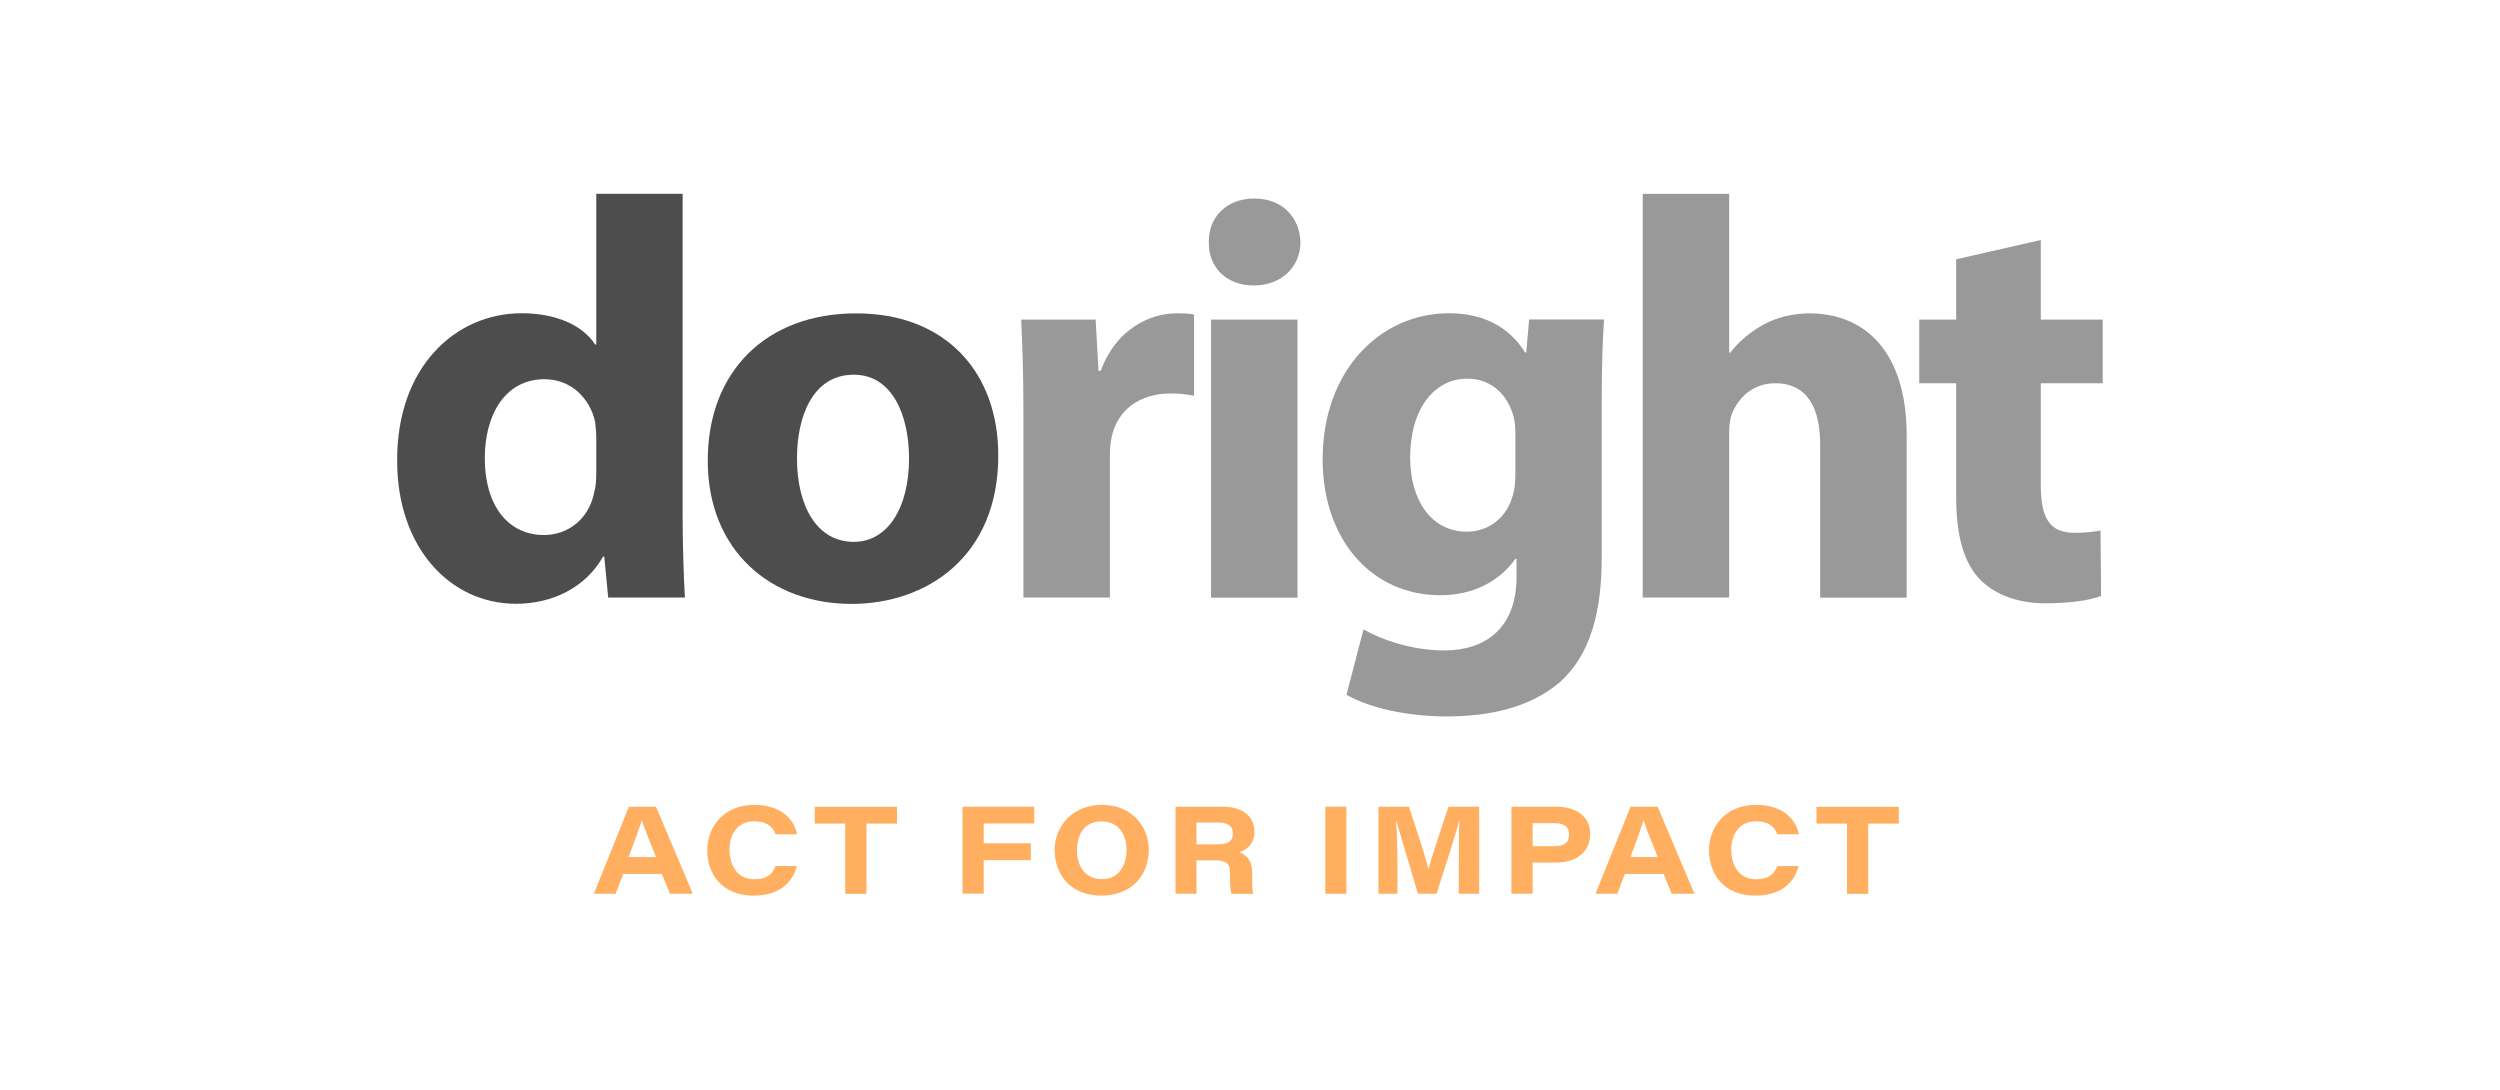
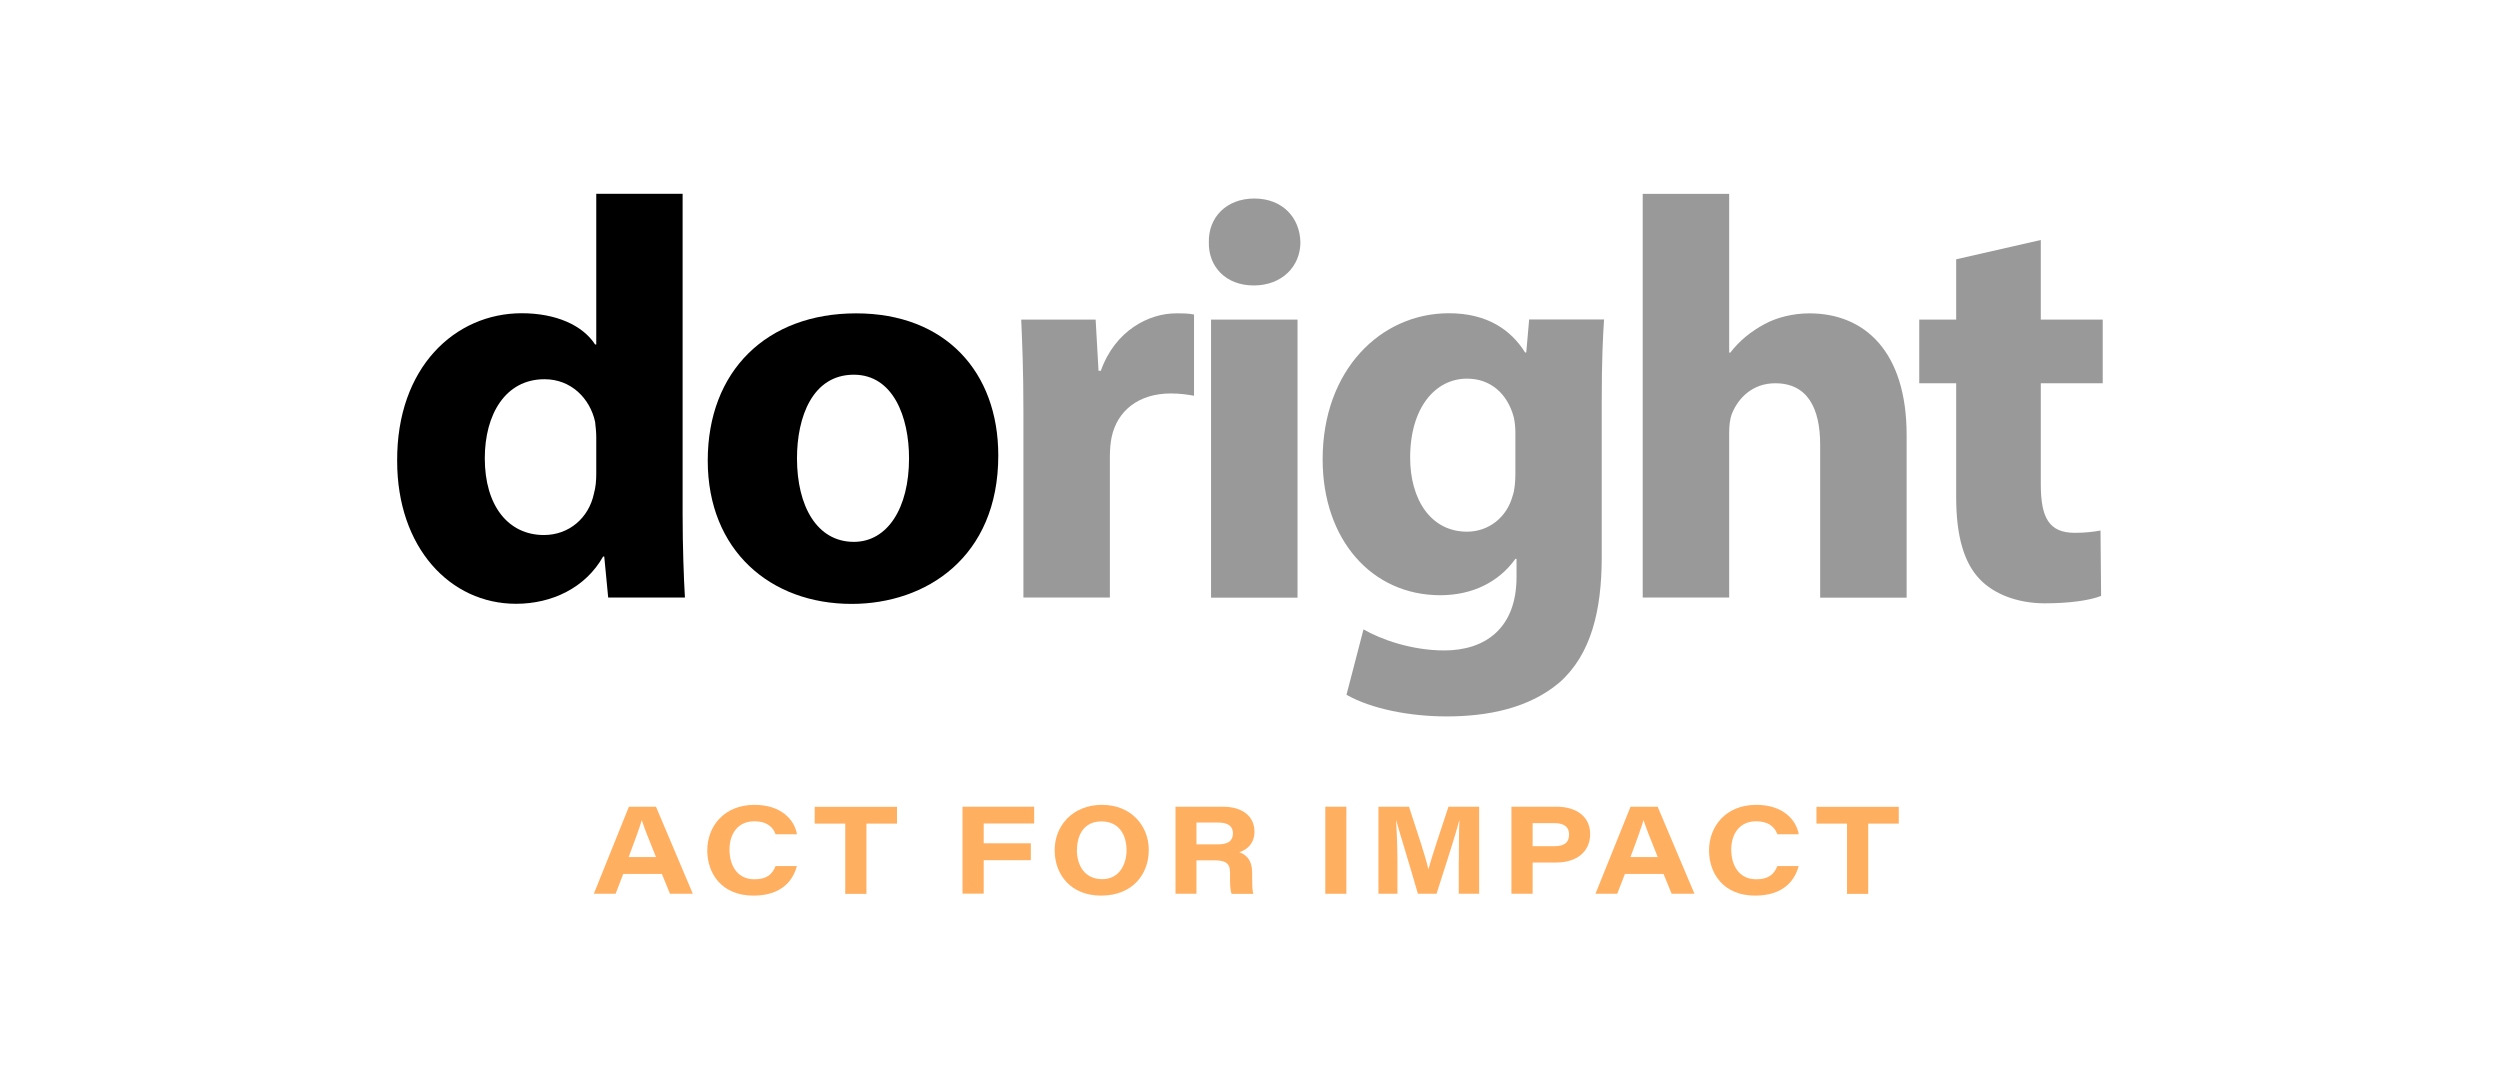
<svg xmlns="http://www.w3.org/2000/svg" id="Layer_1" viewBox="0 0 215.97 94.12">
  <defs>
-     <style>.cls-1{fill:#ffaf5f;}.cls-2{fill:#4d4d4d;}.cls-3{fill:#999;}</style>
+     <style>.cls-1{fill:#ffaf5f;}.cls-2{fill:T.dark;}.cls-3{fill:#999;}</style>
  </defs>
  <path class="cls-1" d="M53.84,75.5l-.66,1.71h-1.88l3.03-7.52h2.34l3.18,7.52h-1.97l-.7-1.71h-3.35ZM56.67,74.04c-.7-1.72-1.04-2.6-1.22-3.18h-.01c-.17.56-.57,1.71-1.13,3.18h2.36Z" />
  <path class="cls-1" d="M68.84,74.82c-.35,1.32-1.39,2.55-3.76,2.55-2.69,0-3.98-1.86-3.98-3.91s1.43-3.93,4.08-3.93c2.3,0,3.45,1.28,3.67,2.54h-1.85c-.15-.43-.56-1.12-1.84-1.12-1.41,0-2.14,1.07-2.14,2.44s.67,2.57,2.15,2.57c1.07,0,1.54-.42,1.83-1.14h1.83Z" />
  <path class="cls-1" d="M73.03,71.15h-2.65v-1.45h7.11v1.45h-2.64v6.07h-1.83v-6.07Z" />
  <path class="cls-1" d="M83.15,69.69h6.19v1.45h-4.36v1.71h4.07v1.46h-4.07v2.89h-1.83v-7.52Z" />
  <path class="cls-1" d="M99.24,73.43c0,2.08-1.39,3.94-4.12,3.94-2.55,0-4.01-1.74-4.01-3.94,0-2.07,1.54-3.9,4.09-3.9s4.04,1.84,4.04,3.89ZM93.03,73.41c0,1.42.72,2.54,2.19,2.54s2.1-1.28,2.1-2.5c0-1.33-.65-2.49-2.17-2.49s-2.11,1.19-2.11,2.45Z" />
  <path class="cls-1" d="M103.36,74.31v2.9h-1.81v-7.52h4.09c1.73,0,2.73.86,2.73,2.15,0,.97-.56,1.54-1.31,1.78.31.12,1.11.42,1.11,1.77v.38c0,.52,0,1.1.1,1.45h-1.87c-.13-.33-.14-.78-.14-1.57v-.25c0-.76-.28-1.08-1.38-1.08h-1.53ZM103.36,72.94h1.88c.89,0,1.27-.32,1.27-.95,0-.59-.39-.93-1.25-.93h-1.9v1.88Z" />
  <path class="cls-1" d="M116.31,69.69v7.52h-1.82v-7.52h1.82Z" />
  <path class="cls-1" d="M126.03,74.33c0-1.3,0-2.64.05-3.48h-.01c-.37,1.39-1.08,3.59-1.97,6.36h-1.61c-.69-2.42-1.48-4.93-1.88-6.36h-.01c.06.87.12,2.33.12,3.62v2.74h-1.64v-7.52h2.64c.76,2.33,1.45,4.37,1.67,5.4h.01c.32-1.19,1-3.16,1.73-5.4h2.65v7.52h-1.76v-2.88Z" />
  <path class="cls-1" d="M130.57,69.69h3.89c1.75,0,2.91.88,2.91,2.36s-1.1,2.46-2.94,2.46h-2.03v2.7h-1.83v-7.52ZM132.4,73.1h1.89c.77,0,1.26-.26,1.26-1.01,0-.61-.37-.98-1.26-.98h-1.89v2Z" />
  <path class="cls-1" d="M140.37,75.5l-.66,1.71h-1.88l3.03-7.52h2.34l3.18,7.52h-1.97l-.7-1.71h-3.35ZM143.21,74.04c-.7-1.72-1.04-2.6-1.22-3.18h-.01c-.17.56-.57,1.71-1.13,3.18h2.36Z" />
  <path class="cls-1" d="M155.38,74.82c-.35,1.32-1.39,2.55-3.76,2.55-2.69,0-3.98-1.86-3.98-3.91s1.43-3.93,4.08-3.93c2.3,0,3.45,1.28,3.67,2.54h-1.85c-.15-.43-.56-1.12-1.84-1.12-1.41,0-2.14,1.07-2.14,2.44s.67,2.57,2.15,2.57c1.07,0,1.54-.42,1.83-1.14h1.83Z" />
  <path class="cls-1" d="M159.57,71.15h-2.65v-1.45h7.11v1.45h-2.64v6.07h-1.83v-6.07Z" />
  <path class="cls-2" d="M58.97,16.75v27.7c0,2.7.1,5.55.2,7.17h-6.63l-.34-3.54h-.1c-1.52,2.7-4.42,4.08-7.52,4.08-5.7,0-10.27-4.86-10.27-12.33-.05-8.1,5.01-12.77,10.76-12.77,2.95,0,5.26,1.03,6.34,2.7h.1v-13.02h7.47ZM51.51,37.77c0-.39-.05-.93-.1-1.33-.44-2.01-2.06-3.68-4.37-3.68-3.39,0-5.16,3.05-5.16,6.83,0,4.08,2.01,6.63,5.11,6.63,2.16,0,3.88-1.47,4.32-3.59.15-.54.2-1.08.2-1.72v-3.14Z" />
  <path class="cls-2" d="M86.24,39.35c0,8.79-6.24,12.82-12.67,12.82-7.02,0-12.43-4.62-12.43-12.38s5.11-12.72,12.82-12.72,12.28,5.06,12.28,12.28ZM68.85,39.59c0,4.13,1.72,7.22,4.91,7.22,2.9,0,4.77-2.9,4.77-7.22,0-3.59-1.38-7.22-4.77-7.22-3.59,0-4.91,3.68-4.91,7.22Z" />
  <path class="cls-3" d="M88.41,35.52c0-3.54-.1-5.85-.19-7.91h6.43l.25,4.42h.2c1.23-3.49,4.17-4.96,6.48-4.96.69,0,1.03,0,1.57.1v7.02c-.54-.1-1.18-.2-2.01-.2-2.75,0-4.62,1.47-5.11,3.78-.1.49-.15,1.08-.15,1.67v12.18h-7.47v-16.11Z" />
  <path class="cls-3" d="M112.34,20.93c0,2.06-1.57,3.73-4.03,3.73s-3.93-1.67-3.88-3.73c-.05-2.16,1.52-3.78,3.93-3.78s3.93,1.62,3.98,3.78ZM104.62,51.63v-24.02h7.47v24.02h-7.47Z" />
  <path class="cls-3" d="M138.57,27.61c-.1,1.52-.2,3.54-.2,7.12v13.41c0,4.62-.93,8.4-3.63,10.8-2.65,2.26-6.24,2.95-9.78,2.95-3.14,0-6.48-.64-8.64-1.87l1.47-5.65c1.52.88,4.17,1.82,6.98,1.82,3.54,0,6.24-1.92,6.24-6.34v-1.57h-.1c-1.43,2.01-3.73,3.14-6.48,3.14-5.94,0-10.17-4.81-10.17-11.74,0-7.71,5.01-12.62,10.91-12.62,3.29,0,5.36,1.43,6.58,3.39h.1l.25-2.85h6.48ZM130.91,37.38c0-.49-.05-.98-.15-1.38-.54-1.97-1.97-3.29-4.03-3.29-2.7,0-4.91,2.46-4.91,6.83,0,3.59,1.77,6.39,4.91,6.39,1.92,0,3.44-1.28,3.93-3.05.2-.54.25-1.33.25-1.97v-3.54Z" />
  <path class="cls-3" d="M141.91,16.75h7.47v13.71h.1c.79-1.03,1.77-1.82,2.95-2.46,1.08-.59,2.51-.93,3.88-.93,4.77,0,8.4,3.29,8.4,10.51v14.05h-7.47v-13.21c0-3.14-1.08-5.31-3.88-5.31-1.97,0-3.19,1.28-3.73,2.6-.2.49-.25,1.13-.25,1.67v14.24h-7.47V16.75Z" />
  <path class="cls-3" d="M176.3,20.73v6.88h5.35v5.5h-5.35v8.7c0,2.9.69,4.22,2.95,4.22.93,0,1.67-.1,2.21-.2l.05,5.65c-.98.39-2.75.64-4.86.64-2.41,0-4.42-.83-5.6-2.06-1.38-1.42-2.06-3.73-2.06-7.12v-9.83h-3.19v-5.5h3.19v-5.21l7.32-1.67Z" />
</svg>
